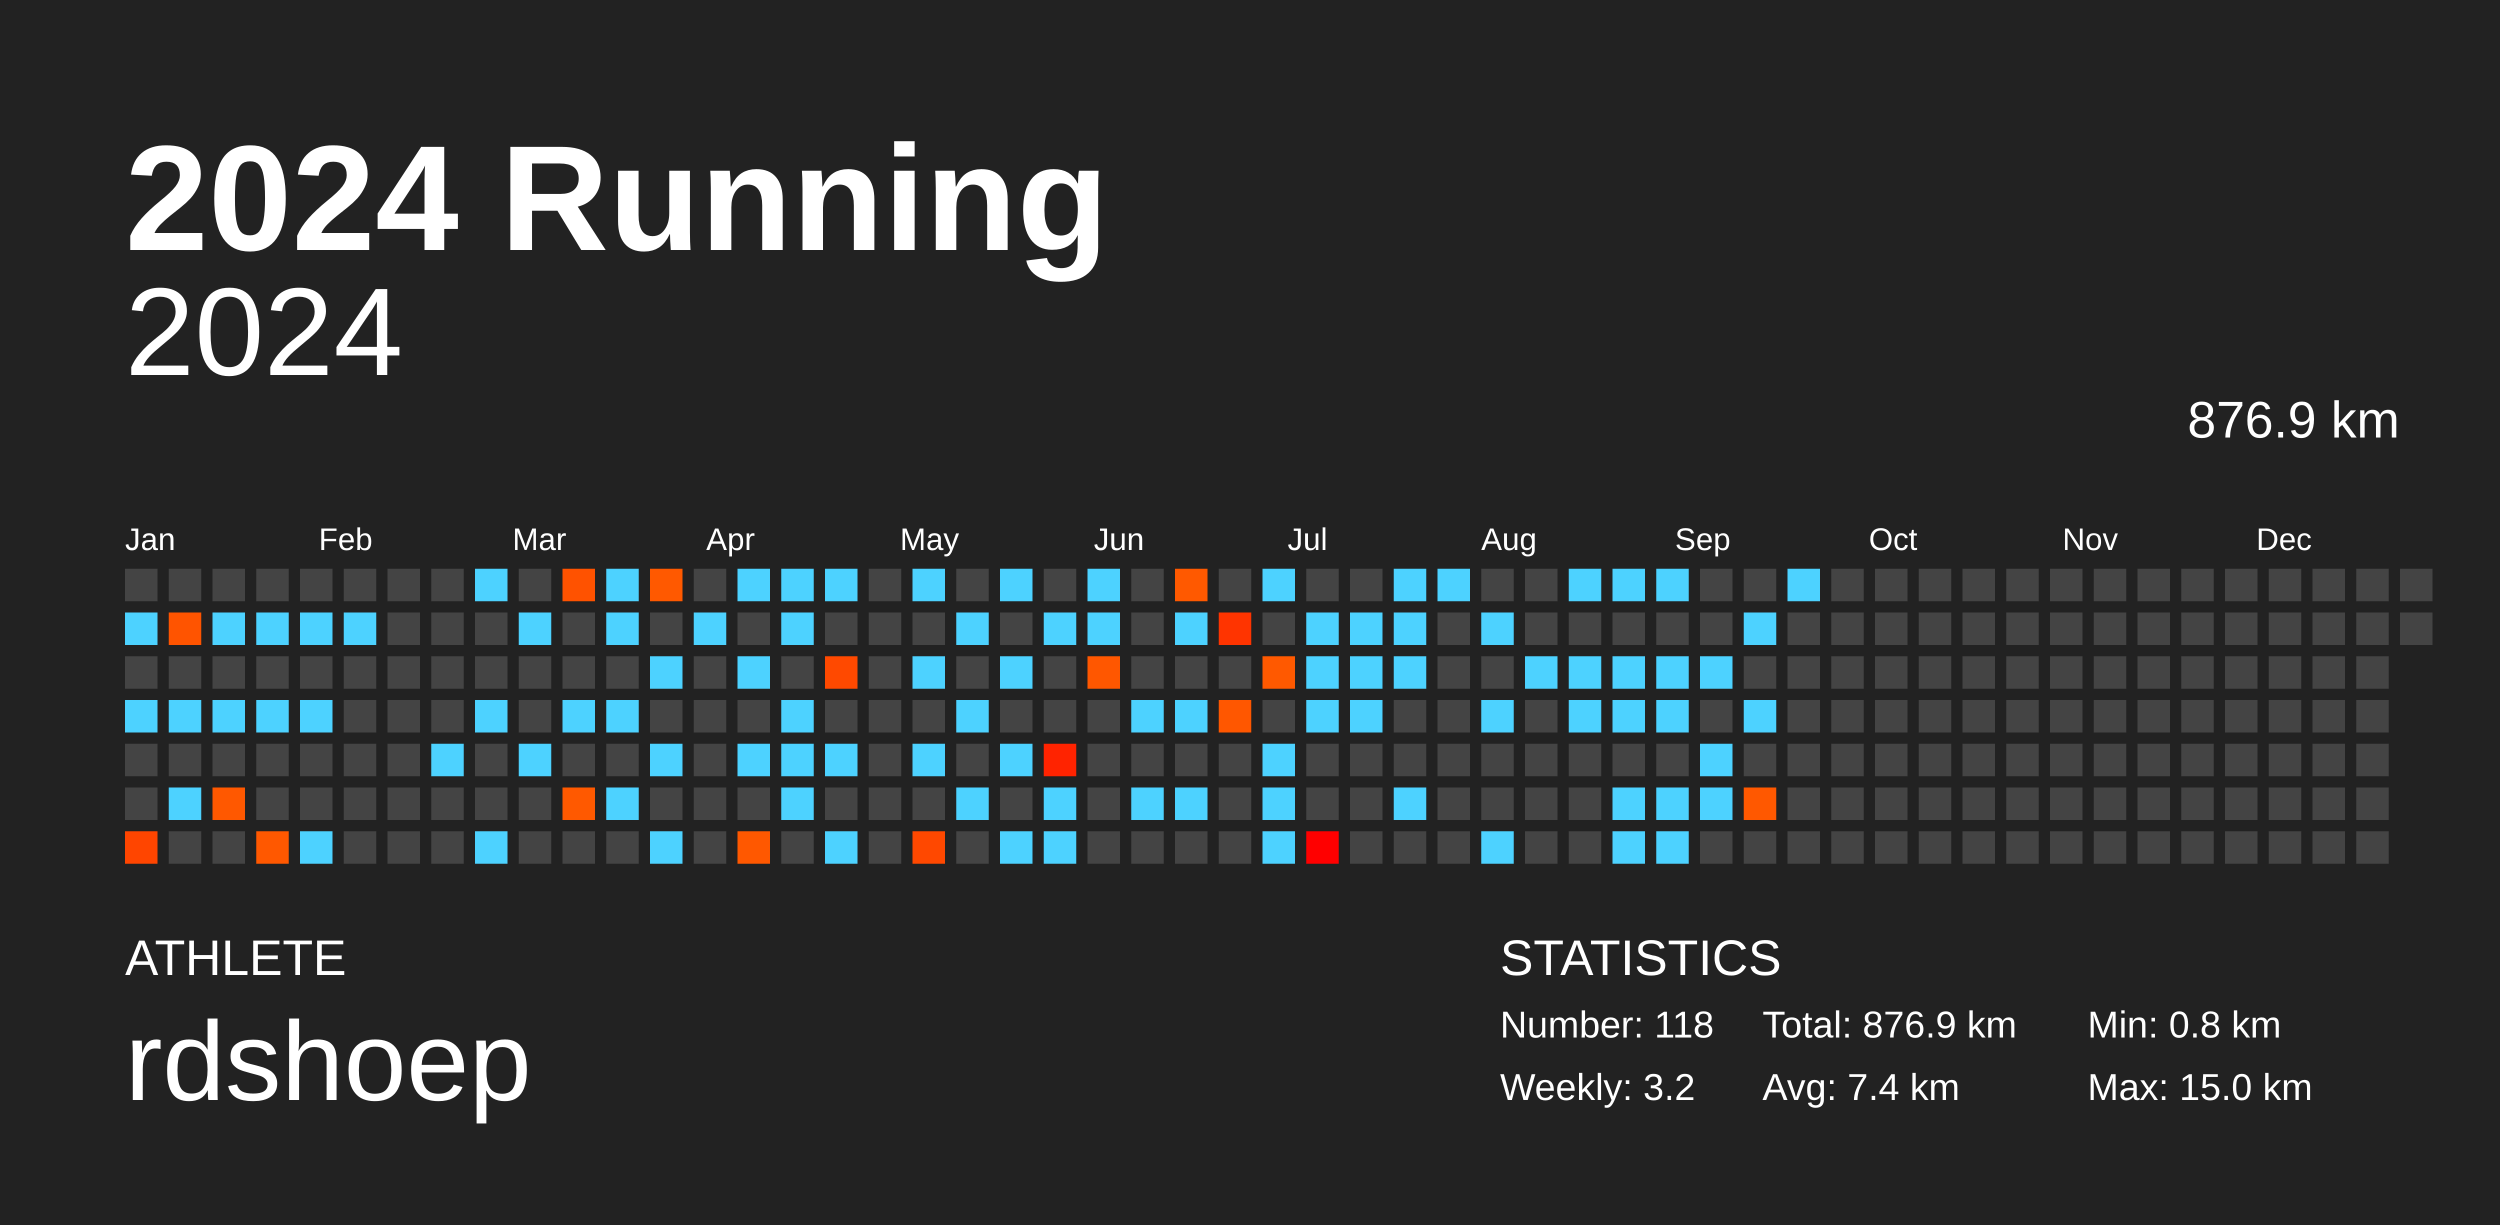
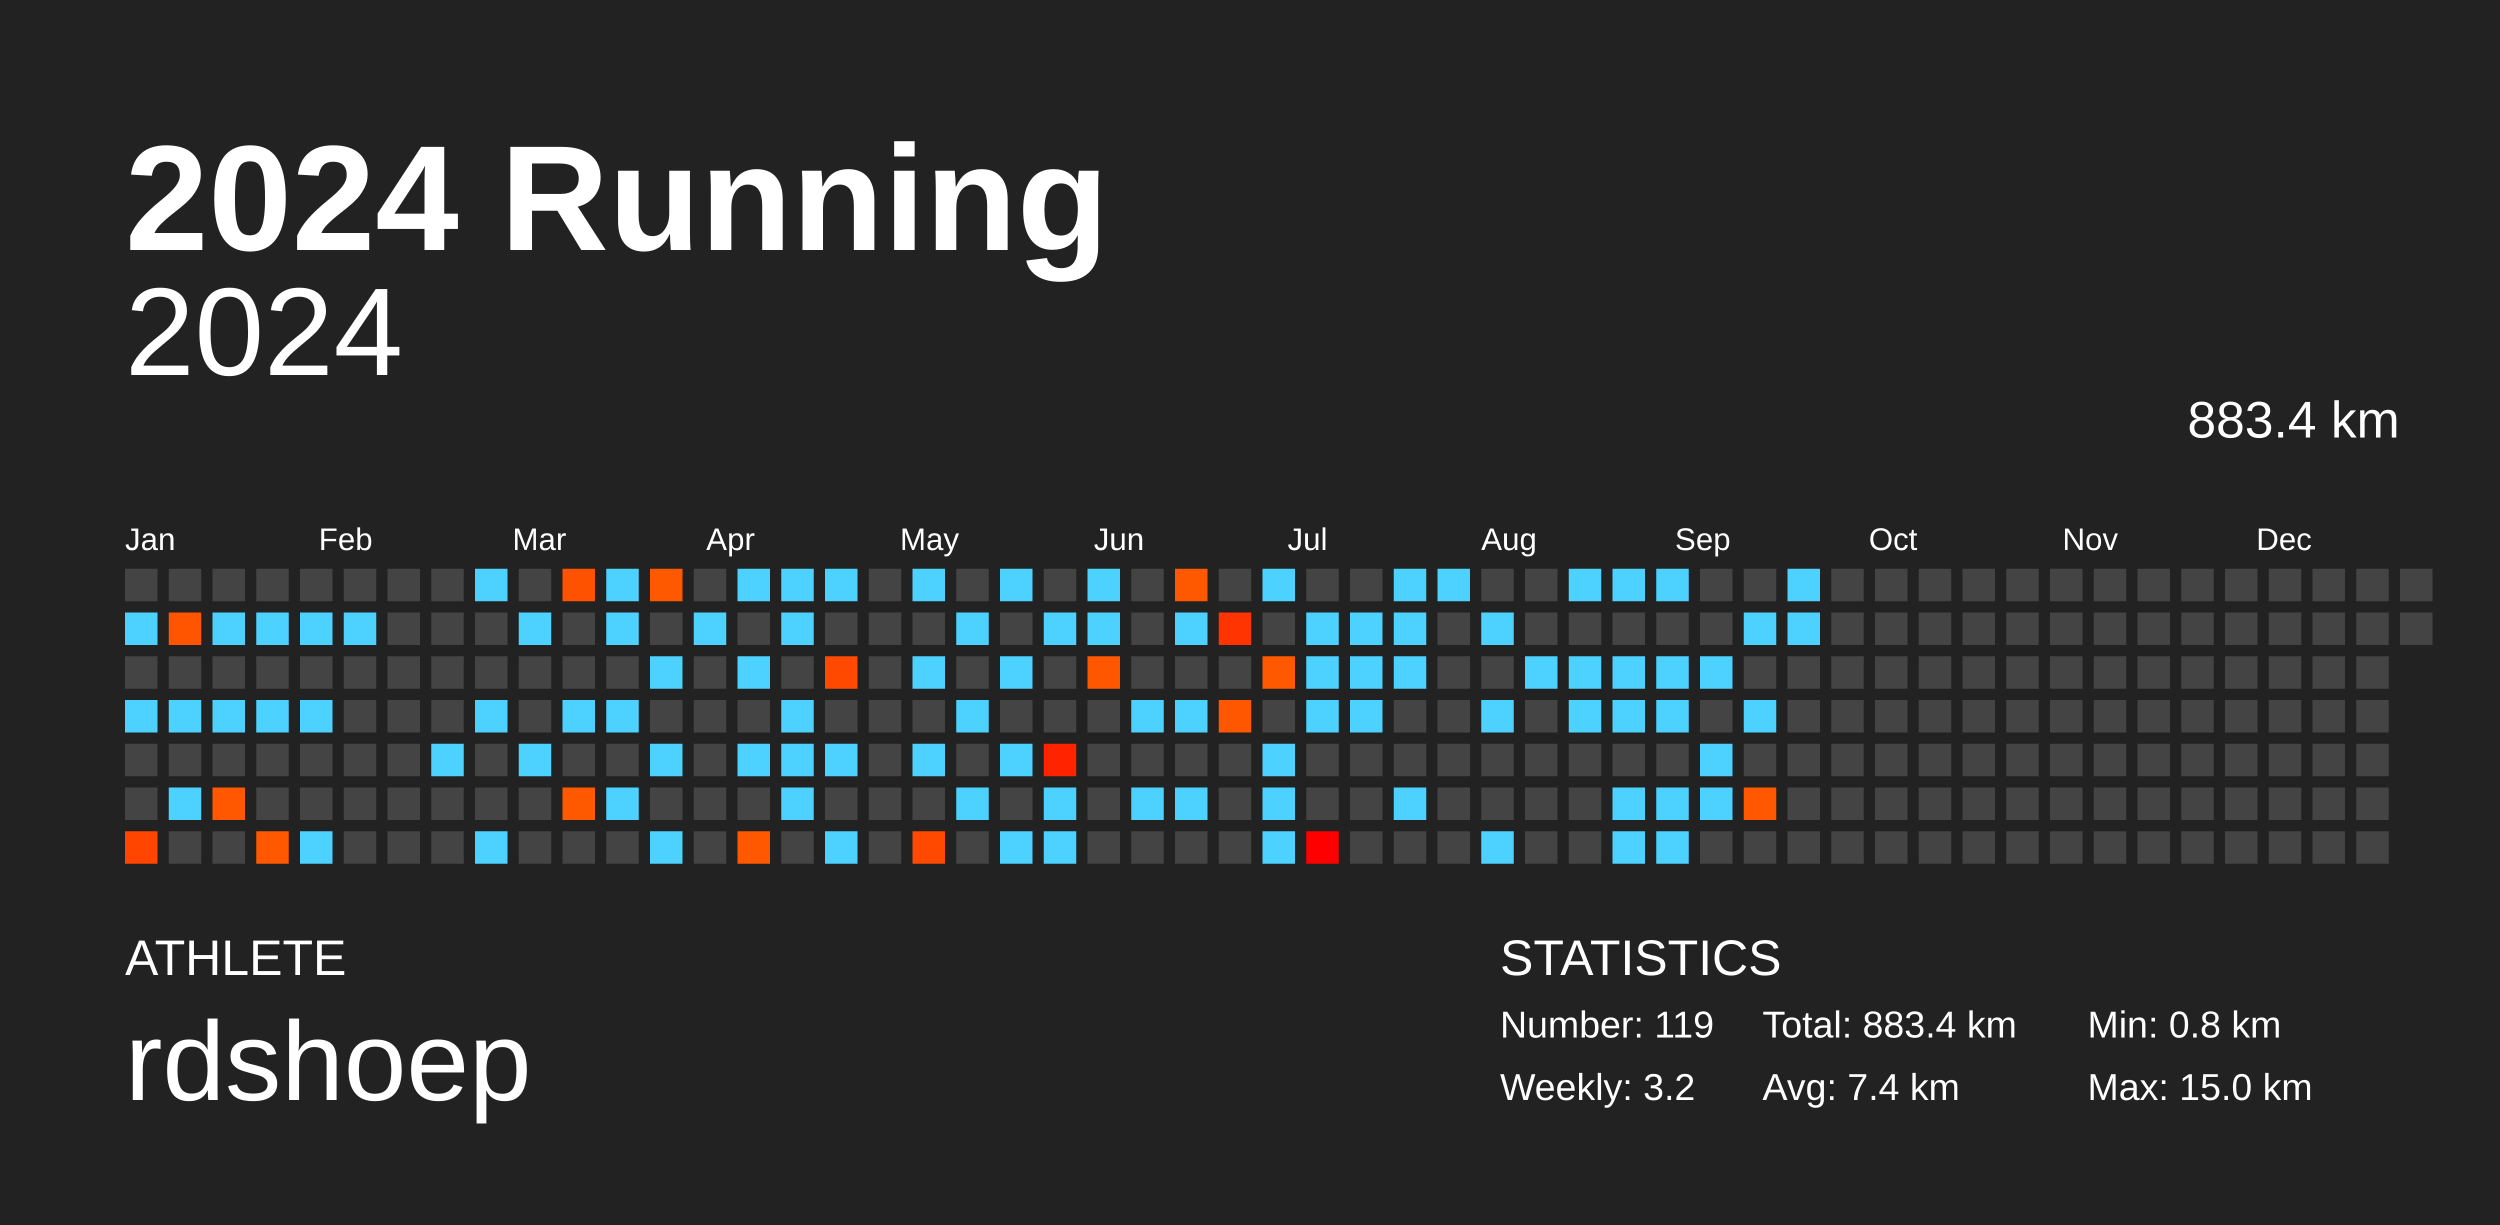
<svg xmlns="http://www.w3.org/2000/svg" baseProfile="full" height="98mm" version="1.1" viewBox="0,0,200,98" width="200mm">
  <defs />
  <rect fill="#222222" height="98" width="200" x="0" y="0" />
  <text fill="#FFFFFF" style="font-size:12px; font-family:Arial; font-weight:bold;" x="10" y="20">2024 Running</text>
  <text fill="#FFFFFF" style="font-size:4px; font-family:Arial" x="10" y="78">ATHLETE</text>
  <text fill="#FFFFFF" style="font-size:9px; font-family:Arial" x="10" y="88">rdshoep</text>
  <text fill="#FFFFFF" style="font-size:4px; font-family:Arial" x="120" y="78">STATISTICS</text>
-   <text fill="#FFFFFF" style="font-size:3px; font-family:Arial" x="120" y="83">Number: 118</text>
+   <text fill="#FFFFFF" style="font-size:3px; font-family:Arial" x="120" y="83">Number: 119</text>
  <text fill="#FFFFFF" style="font-size:3px; font-family:Arial" x="120" y="88">Weekly: 3.2</text>
-   <text fill="#FFFFFF" style="font-size:3px; font-family:Arial" x="141" y="83">Total: 876.9 km</text>
+   <text fill="#FFFFFF" style="font-size:3px; font-family:Arial" x="141" y="83">Total: 883.4 km</text>
  <text fill="#FFFFFF" style="font-size:3px; font-family:Arial" x="141" y="88">Avg: 7.4 km</text>
  <text fill="#FFFFFF" style="font-size:3px; font-family:Arial" x="167" y="83">Min: 0.8 km</text>
  <text fill="#FFFFFF" style="font-size:3px; font-family:Arial" x="167" y="88">Max: 15.0 km</text>
  <text alignment-baseline="hanging" fill="#FFFFFF" style="font-size:10.0px; font-family:Arial;" x="10" y="30">2024</text>
-   <text alignment-baseline="hanging" fill="#FFFFFF" style="font-size:4.125px; font-family:Arial;" x="175" y="35">876.9 km</text>
+   <text alignment-baseline="hanging" fill="#FFFFFF" style="font-size:4.125px; font-family:Arial;" x="175" y="35">883.4 km</text>
  <text fill="#FFFFFF" style="font-size:2.5px; font-family:Arial" x="10.0" y="44">Jan</text>
  <text fill="#FFFFFF" style="font-size:2.5px; font-family:Arial" x="25.5" y="44">Feb</text>
  <text fill="#FFFFFF" style="font-size:2.5px; font-family:Arial" x="41.0" y="44">Mar</text>
  <text fill="#FFFFFF" style="font-size:2.5px; font-family:Arial" x="56.5" y="44">Apr</text>
  <text fill="#FFFFFF" style="font-size:2.5px; font-family:Arial" x="72.0" y="44">May</text>
  <text fill="#FFFFFF" style="font-size:2.5px; font-family:Arial" x="87.5" y="44">Jun</text>
  <text fill="#FFFFFF" style="font-size:2.5px; font-family:Arial" x="103.0" y="44">Jul</text>
  <text fill="#FFFFFF" style="font-size:2.5px; font-family:Arial" x="118.5" y="44">Aug</text>
  <text fill="#FFFFFF" style="font-size:2.5px; font-family:Arial" x="134.0" y="44">Sep</text>
  <text fill="#FFFFFF" style="font-size:2.5px; font-family:Arial" x="149.5" y="44">Oct</text>
  <text fill="#FFFFFF" style="font-size:2.5px; font-family:Arial" x="165.0" y="44">Nov</text>
  <text fill="#FFFFFF" style="font-size:2.5px; font-family:Arial" x="180.5" y="44">Dec</text>
  <rect fill="#444444" height="2.6" width="2.6" x="10.0" y="45.5" />
  <rect fill="#4dd2ff" height="2.6" width="2.6" x="10.0" y="49.0" />
  <rect fill="#444444" height="2.6" width="2.6" x="10.0" y="52.5" />
  <rect fill="#4dd2ff" height="2.6" width="2.6" x="10.0" y="56.0" />
  <rect fill="#444444" height="2.6" width="2.6" x="10.0" y="59.5" />
  <rect fill="#444444" height="2.6" width="2.6" x="10.0" y="63.0" />
  <rect fill="#ff4500" height="2.6" width="2.6" x="10.0" y="66.5" />
  <rect fill="#444444" height="2.6" width="2.6" x="13.5" y="45.5" />
  <rect fill="#ff5400" height="2.6" width="2.6" x="13.5" y="49.0" />
  <rect fill="#444444" height="2.6" width="2.6" x="13.5" y="52.5" />
  <rect fill="#4dd2ff" height="2.6" width="2.6" x="13.5" y="56.0" />
  <rect fill="#444444" height="2.6" width="2.6" x="13.5" y="59.5" />
  <rect fill="#4dd2ff" height="2.6" width="2.6" x="13.5" y="63.0" />
  <rect fill="#444444" height="2.6" width="2.6" x="13.5" y="66.5" />
  <rect fill="#444444" height="2.6" width="2.6" x="17.0" y="45.5" />
  <rect fill="#4dd2ff" height="2.6" width="2.6" x="17.0" y="49.0" />
  <rect fill="#444444" height="2.6" width="2.6" x="17.0" y="52.5" />
  <rect fill="#4dd2ff" height="2.6" width="2.6" x="17.0" y="56.0" />
  <rect fill="#444444" height="2.6" width="2.6" x="17.0" y="59.5" />
  <rect fill="#ff5800" height="2.6" width="2.6" x="17.0" y="63.0" />
  <rect fill="#444444" height="2.6" width="2.6" x="17.0" y="66.5" />
  <rect fill="#444444" height="2.6" width="2.6" x="20.5" y="45.5" />
  <rect fill="#4dd2ff" height="2.6" width="2.6" x="20.5" y="49.0" />
  <rect fill="#444444" height="2.6" width="2.6" x="20.5" y="52.5" />
  <rect fill="#4dd2ff" height="2.6" width="2.6" x="20.5" y="56.0" />
  <rect fill="#444444" height="2.6" width="2.6" x="20.5" y="59.5" />
  <rect fill="#444444" height="2.6" width="2.6" x="20.5" y="63.0" />
  <rect fill="#ff5800" height="2.6" width="2.6" x="20.5" y="66.5" />
  <rect fill="#444444" height="2.6" width="2.6" x="24.0" y="45.5" />
  <rect fill="#4dd2ff" height="2.6" width="2.6" x="24.0" y="49.0" />
  <rect fill="#444444" height="2.6" width="2.6" x="24.0" y="52.5" />
  <rect fill="#4dd2ff" height="2.6" width="2.6" x="24.0" y="56.0" />
  <rect fill="#444444" height="2.6" width="2.6" x="24.0" y="59.5" />
  <rect fill="#444444" height="2.6" width="2.6" x="24.0" y="63.0" />
  <rect fill="#4dd2ff" height="2.6" width="2.6" x="24.0" y="66.5" />
  <rect fill="#444444" height="2.6" width="2.6" x="27.5" y="45.5" />
  <rect fill="#4dd2ff" height="2.6" width="2.6" x="27.5" y="49.0" />
  <rect fill="#444444" height="2.6" width="2.6" x="27.5" y="52.5" />
  <rect fill="#444444" height="2.6" width="2.6" x="27.5" y="56.0" />
  <rect fill="#444444" height="2.6" width="2.6" x="27.5" y="59.5" />
  <rect fill="#444444" height="2.6" width="2.6" x="27.5" y="63.0" />
  <rect fill="#444444" height="2.6" width="2.6" x="27.5" y="66.5" />
  <rect fill="#444444" height="2.6" width="2.6" x="31.0" y="45.5" />
  <rect fill="#444444" height="2.6" width="2.6" x="31.0" y="49.0" />
  <rect fill="#444444" height="2.6" width="2.6" x="31.0" y="52.5" />
  <rect fill="#444444" height="2.6" width="2.6" x="31.0" y="56.0" />
  <rect fill="#444444" height="2.6" width="2.6" x="31.0" y="59.5" />
  <rect fill="#444444" height="2.6" width="2.6" x="31.0" y="63.0" />
  <rect fill="#444444" height="2.6" width="2.6" x="31.0" y="66.5" />
  <rect fill="#444444" height="2.6" width="2.6" x="34.5" y="45.5" />
  <rect fill="#444444" height="2.6" width="2.6" x="34.5" y="49.0" />
  <rect fill="#444444" height="2.6" width="2.6" x="34.5" y="52.5" />
  <rect fill="#444444" height="2.6" width="2.6" x="34.5" y="56.0" />
  <rect fill="#4dd2ff" height="2.6" width="2.6" x="34.5" y="59.5" />
  <rect fill="#444444" height="2.6" width="2.6" x="34.5" y="63.0" />
  <rect fill="#444444" height="2.6" width="2.6" x="34.5" y="66.5" />
  <rect fill="#4dd2ff" height="2.6" width="2.6" x="38.0" y="45.5" />
  <rect fill="#444444" height="2.6" width="2.6" x="38.0" y="49.0" />
  <rect fill="#444444" height="2.6" width="2.6" x="38.0" y="52.5" />
  <rect fill="#4dd2ff" height="2.6" width="2.6" x="38.0" y="56.0" />
  <rect fill="#444444" height="2.6" width="2.6" x="38.0" y="59.5" />
  <rect fill="#444444" height="2.6" width="2.6" x="38.0" y="63.0" />
  <rect fill="#4dd2ff" height="2.6" width="2.6" x="38.0" y="66.5" />
  <rect fill="#444444" height="2.6" width="2.6" x="41.5" y="45.5" />
  <rect fill="#4dd2ff" height="2.6" width="2.6" x="41.5" y="49.0" />
  <rect fill="#444444" height="2.6" width="2.6" x="41.5" y="52.5" />
  <rect fill="#444444" height="2.6" width="2.6" x="41.5" y="56.0" />
  <rect fill="#4dd2ff" height="2.6" width="2.6" x="41.5" y="59.5" />
  <rect fill="#444444" height="2.6" width="2.6" x="41.5" y="63.0" />
  <rect fill="#444444" height="2.6" width="2.6" x="41.5" y="66.5" />
  <rect fill="#ff5200" height="2.6" width="2.6" x="45.0" y="45.5" />
  <rect fill="#444444" height="2.6" width="2.6" x="45.0" y="49.0" />
  <rect fill="#444444" height="2.6" width="2.6" x="45.0" y="52.5" />
  <rect fill="#4dd2ff" height="2.6" width="2.6" x="45.0" y="56.0" />
  <rect fill="#444444" height="2.6" width="2.6" x="45.0" y="59.5" />
  <rect fill="#ff5900" height="2.6" width="2.6" x="45.0" y="63.0" />
  <rect fill="#444444" height="2.6" width="2.6" x="45.0" y="66.5" />
  <rect fill="#4dd2ff" height="2.6" width="2.6" x="48.5" y="45.5" />
  <rect fill="#4dd2ff" height="2.6" width="2.6" x="48.5" y="49.0" />
  <rect fill="#444444" height="2.6" width="2.6" x="48.5" y="52.5" />
  <rect fill="#4dd2ff" height="2.6" width="2.6" x="48.5" y="56.0" />
  <rect fill="#444444" height="2.6" width="2.6" x="48.5" y="59.5" />
  <rect fill="#4dd2ff" height="2.6" width="2.6" x="48.5" y="63.0" />
  <rect fill="#444444" height="2.6" width="2.6" x="48.5" y="66.5" />
  <rect fill="#ff5900" height="2.6" width="2.6" x="52.0" y="45.5" />
  <rect fill="#444444" height="2.6" width="2.6" x="52.0" y="49.0" />
  <rect fill="#4dd2ff" height="2.6" width="2.6" x="52.0" y="52.5" />
  <rect fill="#444444" height="2.6" width="2.6" x="52.0" y="56.0" />
  <rect fill="#4dd2ff" height="2.6" width="2.6" x="52.0" y="59.5" />
  <rect fill="#444444" height="2.6" width="2.6" x="52.0" y="63.0" />
  <rect fill="#4dd2ff" height="2.6" width="2.6" x="52.0" y="66.5" />
  <rect fill="#444444" height="2.6" width="2.6" x="55.5" y="45.5" />
  <rect fill="#4dd2ff" height="2.6" width="2.6" x="55.5" y="49.0" />
  <rect fill="#444444" height="2.6" width="2.6" x="55.5" y="52.5" />
  <rect fill="#444444" height="2.6" width="2.6" x="55.5" y="56.0" />
  <rect fill="#444444" height="2.6" width="2.6" x="55.5" y="59.5" />
  <rect fill="#444444" height="2.6" width="2.6" x="55.5" y="63.0" />
  <rect fill="#444444" height="2.6" width="2.6" x="55.5" y="66.5" />
  <rect fill="#4dd2ff" height="2.6" width="2.6" x="59.0" y="45.5" />
  <rect fill="#444444" height="2.6" width="2.6" x="59.0" y="49.0" />
  <rect fill="#4dd2ff" height="2.6" width="2.6" x="59.0" y="52.5" />
  <rect fill="#444444" height="2.6" width="2.6" x="59.0" y="56.0" />
  <rect fill="#4dd2ff" height="2.6" width="2.6" x="59.0" y="59.5" />
  <rect fill="#444444" height="2.6" width="2.6" x="59.0" y="63.0" />
  <rect fill="#ff5800" height="2.6" width="2.6" x="59.0" y="66.5" />
  <rect fill="#4dd2ff" height="2.6" width="2.6" x="62.5" y="45.5" />
  <rect fill="#4dd2ff" height="2.6" width="2.6" x="62.5" y="49.0" />
  <rect fill="#444444" height="2.6" width="2.6" x="62.5" y="52.5" />
  <rect fill="#4dd2ff" height="2.6" width="2.6" x="62.5" y="56.0" />
  <rect fill="#4dd2ff" height="2.6" width="2.6" x="62.5" y="59.5" />
  <rect fill="#4dd2ff" height="2.6" width="2.6" x="62.5" y="63.0" />
  <rect fill="#444444" height="2.6" width="2.6" x="62.5" y="66.5" />
  <rect fill="#4dd2ff" height="2.6" width="2.6" x="66.0" y="45.5" />
  <rect fill="#444444" height="2.6" width="2.6" x="66.0" y="49.0" />
  <rect fill="#ff4900" height="2.6" width="2.6" x="66.0" y="52.5" />
  <rect fill="#444444" height="2.6" width="2.6" x="66.0" y="56.0" />
  <rect fill="#4dd2ff" height="2.6" width="2.6" x="66.0" y="59.5" />
  <rect fill="#444444" height="2.6" width="2.6" x="66.0" y="63.0" />
  <rect fill="#4dd2ff" height="2.6" width="2.6" x="66.0" y="66.5" />
  <rect fill="#444444" height="2.6" width="2.6" x="69.5" y="45.5" />
  <rect fill="#444444" height="2.6" width="2.6" x="69.5" y="49.0" />
  <rect fill="#444444" height="2.6" width="2.6" x="69.5" y="52.5" />
  <rect fill="#444444" height="2.6" width="2.6" x="69.5" y="56.0" />
  <rect fill="#444444" height="2.6" width="2.6" x="69.5" y="59.5" />
  <rect fill="#444444" height="2.6" width="2.6" x="69.5" y="63.0" />
  <rect fill="#444444" height="2.6" width="2.6" x="69.5" y="66.5" />
  <rect fill="#4dd2ff" height="2.6" width="2.6" x="73.0" y="45.5" />
  <rect fill="#444444" height="2.6" width="2.6" x="73.0" y="49.0" />
  <rect fill="#4dd2ff" height="2.6" width="2.6" x="73.0" y="52.5" />
  <rect fill="#444444" height="2.6" width="2.6" x="73.0" y="56.0" />
  <rect fill="#4dd2ff" height="2.6" width="2.6" x="73.0" y="59.5" />
  <rect fill="#444444" height="2.6" width="2.6" x="73.0" y="63.0" />
  <rect fill="#ff4800" height="2.6" width="2.6" x="73.0" y="66.5" />
  <rect fill="#444444" height="2.6" width="2.6" x="76.5" y="45.5" />
  <rect fill="#4dd2ff" height="2.6" width="2.6" x="76.5" y="49.0" />
  <rect fill="#444444" height="2.6" width="2.6" x="76.5" y="52.5" />
  <rect fill="#4dd2ff" height="2.6" width="2.6" x="76.5" y="56.0" />
  <rect fill="#444444" height="2.6" width="2.6" x="76.5" y="59.5" />
  <rect fill="#4dd2ff" height="2.6" width="2.6" x="76.5" y="63.0" />
  <rect fill="#444444" height="2.6" width="2.6" x="76.5" y="66.5" />
  <rect fill="#4dd2ff" height="2.6" width="2.6" x="80.0" y="45.5" />
  <rect fill="#444444" height="2.6" width="2.6" x="80.0" y="49.0" />
  <rect fill="#4dd2ff" height="2.6" width="2.6" x="80.0" y="52.5" />
  <rect fill="#444444" height="2.6" width="2.6" x="80.0" y="56.0" />
  <rect fill="#4dd2ff" height="2.6" width="2.6" x="80.0" y="59.5" />
  <rect fill="#444444" height="2.6" width="2.6" x="80.0" y="63.0" />
  <rect fill="#4dd2ff" height="2.6" width="2.6" x="80.0" y="66.5" />
  <rect fill="#444444" height="2.6" width="2.6" x="83.5" y="45.5" />
  <rect fill="#4dd2ff" height="2.6" width="2.6" x="83.5" y="49.0" />
  <rect fill="#444444" height="2.6" width="2.6" x="83.5" y="52.5" />
  <rect fill="#444444" height="2.6" width="2.6" x="83.5" y="56.0" />
  <rect fill="#ff2300" height="2.6" width="2.6" x="83.5" y="59.5" />
  <rect fill="#4dd2ff" height="2.6" width="2.6" x="83.5" y="63.0" />
  <rect fill="#4dd2ff" height="2.6" width="2.6" x="83.5" y="66.5" />
  <rect fill="#4dd2ff" height="2.6" width="2.6" x="87.0" y="45.5" />
  <rect fill="#4dd2ff" height="2.6" width="2.6" x="87.0" y="49.0" />
  <rect fill="#ff5700" height="2.6" width="2.6" x="87.0" y="52.5" />
  <rect fill="#444444" height="2.6" width="2.6" x="87.0" y="56.0" />
  <rect fill="#444444" height="2.6" width="2.6" x="87.0" y="59.5" />
  <rect fill="#444444" height="2.6" width="2.6" x="87.0" y="63.0" />
  <rect fill="#444444" height="2.6" width="2.6" x="87.0" y="66.5" />
  <rect fill="#444444" height="2.6" width="2.6" x="90.5" y="45.5" />
  <rect fill="#444444" height="2.6" width="2.6" x="90.5" y="49.0" />
  <rect fill="#444444" height="2.6" width="2.6" x="90.5" y="52.5" />
  <rect fill="#4dd2ff" height="2.6" width="2.6" x="90.5" y="56.0" />
  <rect fill="#444444" height="2.6" width="2.6" x="90.5" y="59.5" />
  <rect fill="#4dd2ff" height="2.6" width="2.6" x="90.5" y="63.0" />
  <rect fill="#444444" height="2.6" width="2.6" x="90.5" y="66.5" />
  <rect fill="#ff5900" height="2.6" width="2.6" x="94.0" y="45.5" />
  <rect fill="#4dd2ff" height="2.6" width="2.6" x="94.0" y="49.0" />
  <rect fill="#444444" height="2.6" width="2.6" x="94.0" y="52.5" />
  <rect fill="#4dd2ff" height="2.6" width="2.6" x="94.0" y="56.0" />
  <rect fill="#444444" height="2.6" width="2.6" x="94.0" y="59.5" />
  <rect fill="#4dd2ff" height="2.6" width="2.6" x="94.0" y="63.0" />
  <rect fill="#444444" height="2.6" width="2.6" x="94.0" y="66.5" />
  <rect fill="#444444" height="2.6" width="2.6" x="97.5" y="45.5" />
  <rect fill="#ff3400" height="2.6" width="2.6" x="97.5" y="49.0" />
  <rect fill="#444444" height="2.6" width="2.6" x="97.5" y="52.5" />
  <rect fill="#ff5700" height="2.6" width="2.6" x="97.5" y="56.0" />
  <rect fill="#444444" height="2.6" width="2.6" x="97.5" y="59.5" />
  <rect fill="#444444" height="2.6" width="2.6" x="97.5" y="63.0" />
  <rect fill="#444444" height="2.6" width="2.6" x="97.5" y="66.5" />
  <rect fill="#4dd2ff" height="2.6" width="2.6" x="101.0" y="45.5" />
  <rect fill="#444444" height="2.6" width="2.6" x="101.0" y="49.0" />
  <rect fill="#ff5900" height="2.6" width="2.6" x="101.0" y="52.5" />
  <rect fill="#444444" height="2.6" width="2.6" x="101.0" y="56.0" />
  <rect fill="#4dd2ff" height="2.6" width="2.6" x="101.0" y="59.5" />
  <rect fill="#4dd2ff" height="2.6" width="2.6" x="101.0" y="63.0" />
  <rect fill="#4dd2ff" height="2.6" width="2.6" x="101.0" y="66.5" />
  <rect fill="#444444" height="2.6" width="2.6" x="104.5" y="45.5" />
  <rect fill="#4dd2ff" height="2.6" width="2.6" x="104.5" y="49.0" />
  <rect fill="#4dd2ff" height="2.6" width="2.6" x="104.5" y="52.5" />
  <rect fill="#4dd2ff" height="2.6" width="2.6" x="104.5" y="56.0" />
  <rect fill="#444444" height="2.6" width="2.6" x="104.5" y="59.5" />
  <rect fill="#444444" height="2.6" width="2.6" x="104.5" y="63.0" />
  <rect fill="#ff0000" height="2.6" width="2.6" x="104.5" y="66.5" />
  <rect fill="#444444" height="2.6" width="2.6" x="108.0" y="45.5" />
  <rect fill="#4dd2ff" height="2.6" width="2.6" x="108.0" y="49.0" />
  <rect fill="#4dd2ff" height="2.6" width="2.6" x="108.0" y="52.5" />
  <rect fill="#4dd2ff" height="2.6" width="2.6" x="108.0" y="56.0" />
  <rect fill="#444444" height="2.6" width="2.6" x="108.0" y="59.5" />
  <rect fill="#444444" height="2.6" width="2.6" x="108.0" y="63.0" />
  <rect fill="#444444" height="2.6" width="2.6" x="108.0" y="66.5" />
  <rect fill="#4dd2ff" height="2.6" width="2.6" x="111.5" y="45.5" />
  <rect fill="#4dd2ff" height="2.6" width="2.6" x="111.5" y="49.0" />
  <rect fill="#4dd2ff" height="2.6" width="2.6" x="111.5" y="52.5" />
  <rect fill="#444444" height="2.6" width="2.6" x="111.5" y="56.0" />
  <rect fill="#444444" height="2.6" width="2.6" x="111.5" y="59.5" />
  <rect fill="#4dd2ff" height="2.6" width="2.6" x="111.5" y="63.0" />
  <rect fill="#444444" height="2.6" width="2.6" x="111.5" y="66.5" />
  <rect fill="#4dd2ff" height="2.6" width="2.6" x="115.0" y="45.5" />
  <rect fill="#444444" height="2.6" width="2.6" x="115.0" y="49.0" />
  <rect fill="#444444" height="2.6" width="2.6" x="115.0" y="52.5" />
  <rect fill="#444444" height="2.6" width="2.6" x="115.0" y="56.0" />
  <rect fill="#444444" height="2.6" width="2.6" x="115.0" y="59.5" />
  <rect fill="#444444" height="2.6" width="2.6" x="115.0" y="63.0" />
  <rect fill="#444444" height="2.6" width="2.6" x="115.0" y="66.5" />
  <rect fill="#444444" height="2.6" width="2.6" x="118.5" y="45.5" />
  <rect fill="#4dd2ff" height="2.6" width="2.6" x="118.5" y="49.0" />
  <rect fill="#444444" height="2.6" width="2.6" x="118.5" y="52.5" />
  <rect fill="#4dd2ff" height="2.6" width="2.6" x="118.5" y="56.0" />
  <rect fill="#444444" height="2.6" width="2.6" x="118.5" y="59.5" />
  <rect fill="#444444" height="2.6" width="2.6" x="118.5" y="63.0" />
  <rect fill="#4dd2ff" height="2.6" width="2.6" x="118.5" y="66.5" />
  <rect fill="#444444" height="2.6" width="2.6" x="122.0" y="45.5" />
  <rect fill="#444444" height="2.6" width="2.6" x="122.0" y="49.0" />
  <rect fill="#4dd2ff" height="2.6" width="2.6" x="122.0" y="52.5" />
  <rect fill="#444444" height="2.6" width="2.6" x="122.0" y="56.0" />
  <rect fill="#444444" height="2.6" width="2.6" x="122.0" y="59.5" />
  <rect fill="#444444" height="2.6" width="2.6" x="122.0" y="63.0" />
  <rect fill="#444444" height="2.6" width="2.6" x="122.0" y="66.5" />
  <rect fill="#4dd2ff" height="2.6" width="2.6" x="125.5" y="45.5" />
  <rect fill="#444444" height="2.6" width="2.6" x="125.5" y="49.0" />
  <rect fill="#4dd2ff" height="2.6" width="2.6" x="125.5" y="52.5" />
  <rect fill="#4dd2ff" height="2.6" width="2.6" x="125.5" y="56.0" />
  <rect fill="#444444" height="2.6" width="2.6" x="125.5" y="59.5" />
  <rect fill="#444444" height="2.6" width="2.6" x="125.5" y="63.0" />
  <rect fill="#444444" height="2.6" width="2.6" x="125.5" y="66.5" />
  <rect fill="#4dd2ff" height="2.6" width="2.6" x="129.0" y="45.5" />
  <rect fill="#444444" height="2.6" width="2.6" x="129.0" y="49.0" />
  <rect fill="#4dd2ff" height="2.6" width="2.6" x="129.0" y="52.5" />
  <rect fill="#4dd2ff" height="2.6" width="2.6" x="129.0" y="56.0" />
  <rect fill="#444444" height="2.6" width="2.6" x="129.0" y="59.5" />
  <rect fill="#4dd2ff" height="2.6" width="2.6" x="129.0" y="63.0" />
  <rect fill="#4dd2ff" height="2.6" width="2.6" x="129.0" y="66.5" />
  <rect fill="#4dd2ff" height="2.6" width="2.6" x="132.5" y="45.5" />
  <rect fill="#444444" height="2.6" width="2.6" x="132.5" y="49.0" />
  <rect fill="#4dd2ff" height="2.6" width="2.6" x="132.5" y="52.5" />
  <rect fill="#4dd2ff" height="2.6" width="2.6" x="132.5" y="56.0" />
  <rect fill="#444444" height="2.6" width="2.6" x="132.5" y="59.5" />
  <rect fill="#4dd2ff" height="2.6" width="2.6" x="132.5" y="63.0" />
  <rect fill="#4dd2ff" height="2.6" width="2.6" x="132.5" y="66.5" />
  <rect fill="#444444" height="2.6" width="2.6" x="136.0" y="45.5" />
  <rect fill="#444444" height="2.6" width="2.6" x="136.0" y="49.0" />
  <rect fill="#4dd2ff" height="2.6" width="2.6" x="136.0" y="52.5" />
  <rect fill="#444444" height="2.6" width="2.6" x="136.0" y="56.0" />
  <rect fill="#4dd2ff" height="2.6" width="2.6" x="136.0" y="59.5" />
  <rect fill="#4dd2ff" height="2.6" width="2.6" x="136.0" y="63.0" />
  <rect fill="#444444" height="2.6" width="2.6" x="136.0" y="66.5" />
  <rect fill="#444444" height="2.6" width="2.6" x="139.5" y="45.5" />
  <rect fill="#4dd2ff" height="2.6" width="2.6" x="139.5" y="49.0" />
  <rect fill="#444444" height="2.6" width="2.6" x="139.5" y="52.5" />
  <rect fill="#4dd2ff" height="2.6" width="2.6" x="139.5" y="56.0" />
  <rect fill="#444444" height="2.6" width="2.6" x="139.5" y="59.5" />
  <rect fill="#ff5800" height="2.6" width="2.6" x="139.5" y="63.0" />
  <rect fill="#444444" height="2.6" width="2.6" x="139.5" y="66.5" />
  <rect fill="#4dd2ff" height="2.6" width="2.6" x="143.0" y="45.5" />
-   <rect fill="#444444" height="2.6" width="2.6" x="143.0" y="49.0" />
+   <rect fill="#4dd2ff" height="2.6" width="2.6" x="143.0" y="49.0" />
  <rect fill="#444444" height="2.6" width="2.6" x="143.0" y="52.5" />
  <rect fill="#444444" height="2.6" width="2.6" x="143.0" y="56.0" />
  <rect fill="#444444" height="2.6" width="2.6" x="143.0" y="59.5" />
  <rect fill="#444444" height="2.6" width="2.6" x="143.0" y="63.0" />
  <rect fill="#444444" height="2.6" width="2.6" x="143.0" y="66.5" />
  <rect fill="#444444" height="2.6" width="2.6" x="146.5" y="45.5" />
  <rect fill="#444444" height="2.6" width="2.6" x="146.5" y="49.0" />
  <rect fill="#444444" height="2.6" width="2.6" x="146.5" y="52.5" />
  <rect fill="#444444" height="2.6" width="2.6" x="146.5" y="56.0" />
  <rect fill="#444444" height="2.6" width="2.6" x="146.5" y="59.5" />
  <rect fill="#444444" height="2.6" width="2.6" x="146.5" y="63.0" />
  <rect fill="#444444" height="2.6" width="2.6" x="146.5" y="66.5" />
  <rect fill="#444444" height="2.6" width="2.6" x="150.0" y="45.5" />
  <rect fill="#444444" height="2.6" width="2.6" x="150.0" y="49.0" />
  <rect fill="#444444" height="2.6" width="2.6" x="150.0" y="52.5" />
  <rect fill="#444444" height="2.6" width="2.6" x="150.0" y="56.0" />
  <rect fill="#444444" height="2.6" width="2.6" x="150.0" y="59.5" />
  <rect fill="#444444" height="2.6" width="2.6" x="150.0" y="63.0" />
  <rect fill="#444444" height="2.6" width="2.6" x="150.0" y="66.5" />
  <rect fill="#444444" height="2.6" width="2.6" x="153.5" y="45.5" />
  <rect fill="#444444" height="2.6" width="2.6" x="153.5" y="49.0" />
  <rect fill="#444444" height="2.6" width="2.6" x="153.5" y="52.5" />
  <rect fill="#444444" height="2.6" width="2.6" x="153.5" y="56.0" />
  <rect fill="#444444" height="2.6" width="2.6" x="153.5" y="59.5" />
  <rect fill="#444444" height="2.6" width="2.6" x="153.5" y="63.0" />
  <rect fill="#444444" height="2.6" width="2.6" x="153.5" y="66.5" />
  <rect fill="#444444" height="2.6" width="2.6" x="157.0" y="45.5" />
  <rect fill="#444444" height="2.6" width="2.6" x="157.0" y="49.0" />
  <rect fill="#444444" height="2.6" width="2.6" x="157.0" y="52.5" />
  <rect fill="#444444" height="2.6" width="2.6" x="157.0" y="56.0" />
  <rect fill="#444444" height="2.6" width="2.6" x="157.0" y="59.5" />
  <rect fill="#444444" height="2.6" width="2.6" x="157.0" y="63.0" />
  <rect fill="#444444" height="2.6" width="2.6" x="157.0" y="66.5" />
  <rect fill="#444444" height="2.6" width="2.6" x="160.5" y="45.5" />
  <rect fill="#444444" height="2.6" width="2.6" x="160.5" y="49.0" />
  <rect fill="#444444" height="2.6" width="2.6" x="160.5" y="52.5" />
  <rect fill="#444444" height="2.6" width="2.6" x="160.5" y="56.0" />
  <rect fill="#444444" height="2.6" width="2.6" x="160.5" y="59.5" />
  <rect fill="#444444" height="2.6" width="2.6" x="160.5" y="63.0" />
  <rect fill="#444444" height="2.6" width="2.6" x="160.5" y="66.5" />
  <rect fill="#444444" height="2.6" width="2.6" x="164.0" y="45.5" />
  <rect fill="#444444" height="2.6" width="2.6" x="164.0" y="49.0" />
  <rect fill="#444444" height="2.6" width="2.6" x="164.0" y="52.5" />
  <rect fill="#444444" height="2.6" width="2.6" x="164.0" y="56.0" />
  <rect fill="#444444" height="2.6" width="2.6" x="164.0" y="59.5" />
  <rect fill="#444444" height="2.6" width="2.6" x="164.0" y="63.0" />
  <rect fill="#444444" height="2.6" width="2.6" x="164.0" y="66.5" />
  <rect fill="#444444" height="2.6" width="2.6" x="167.5" y="45.5" />
  <rect fill="#444444" height="2.6" width="2.6" x="167.5" y="49.0" />
  <rect fill="#444444" height="2.6" width="2.6" x="167.5" y="52.5" />
  <rect fill="#444444" height="2.6" width="2.6" x="167.5" y="56.0" />
  <rect fill="#444444" height="2.6" width="2.6" x="167.5" y="59.5" />
  <rect fill="#444444" height="2.6" width="2.6" x="167.5" y="63.0" />
  <rect fill="#444444" height="2.6" width="2.6" x="167.5" y="66.5" />
  <rect fill="#444444" height="2.6" width="2.6" x="171.0" y="45.5" />
  <rect fill="#444444" height="2.6" width="2.6" x="171.0" y="49.0" />
  <rect fill="#444444" height="2.6" width="2.6" x="171.0" y="52.5" />
  <rect fill="#444444" height="2.6" width="2.6" x="171.0" y="56.0" />
  <rect fill="#444444" height="2.6" width="2.6" x="171.0" y="59.5" />
  <rect fill="#444444" height="2.6" width="2.6" x="171.0" y="63.0" />
  <rect fill="#444444" height="2.6" width="2.6" x="171.0" y="66.5" />
  <rect fill="#444444" height="2.6" width="2.6" x="174.5" y="45.5" />
  <rect fill="#444444" height="2.6" width="2.6" x="174.5" y="49.0" />
  <rect fill="#444444" height="2.6" width="2.6" x="174.5" y="52.5" />
  <rect fill="#444444" height="2.6" width="2.6" x="174.5" y="56.0" />
  <rect fill="#444444" height="2.6" width="2.6" x="174.5" y="59.5" />
  <rect fill="#444444" height="2.6" width="2.6" x="174.5" y="63.0" />
  <rect fill="#444444" height="2.6" width="2.6" x="174.5" y="66.5" />
  <rect fill="#444444" height="2.6" width="2.6" x="178.0" y="45.5" />
  <rect fill="#444444" height="2.6" width="2.6" x="178.0" y="49.0" />
  <rect fill="#444444" height="2.6" width="2.6" x="178.0" y="52.5" />
  <rect fill="#444444" height="2.6" width="2.6" x="178.0" y="56.0" />
  <rect fill="#444444" height="2.6" width="2.6" x="178.0" y="59.5" />
  <rect fill="#444444" height="2.6" width="2.6" x="178.0" y="63.0" />
  <rect fill="#444444" height="2.6" width="2.6" x="178.0" y="66.5" />
  <rect fill="#444444" height="2.6" width="2.6" x="181.5" y="45.5" />
  <rect fill="#444444" height="2.6" width="2.6" x="181.5" y="49.0" />
  <rect fill="#444444" height="2.6" width="2.6" x="181.5" y="52.5" />
  <rect fill="#444444" height="2.6" width="2.6" x="181.5" y="56.0" />
  <rect fill="#444444" height="2.6" width="2.6" x="181.5" y="59.5" />
  <rect fill="#444444" height="2.6" width="2.6" x="181.5" y="63.0" />
  <rect fill="#444444" height="2.6" width="2.6" x="181.5" y="66.5" />
  <rect fill="#444444" height="2.6" width="2.6" x="185.0" y="45.5" />
  <rect fill="#444444" height="2.6" width="2.6" x="185.0" y="49.0" />
  <rect fill="#444444" height="2.6" width="2.6" x="185.0" y="52.5" />
  <rect fill="#444444" height="2.6" width="2.6" x="185.0" y="56.0" />
  <rect fill="#444444" height="2.6" width="2.6" x="185.0" y="59.5" />
  <rect fill="#444444" height="2.6" width="2.6" x="185.0" y="63.0" />
  <rect fill="#444444" height="2.6" width="2.6" x="185.0" y="66.5" />
  <rect fill="#444444" height="2.6" width="2.6" x="188.5" y="45.5" />
  <rect fill="#444444" height="2.6" width="2.6" x="188.5" y="49.0" />
  <rect fill="#444444" height="2.6" width="2.6" x="188.5" y="52.5" />
  <rect fill="#444444" height="2.6" width="2.6" x="188.5" y="56.0" />
  <rect fill="#444444" height="2.6" width="2.6" x="188.5" y="59.5" />
  <rect fill="#444444" height="2.6" width="2.6" x="188.5" y="63.0" />
  <rect fill="#444444" height="2.6" width="2.6" x="188.5" y="66.5" />
  <rect fill="#444444" height="2.6" width="2.6" x="192.0" y="45.5" />
  <rect fill="#444444" height="2.6" width="2.6" x="192.0" y="49.0" />
</svg>
